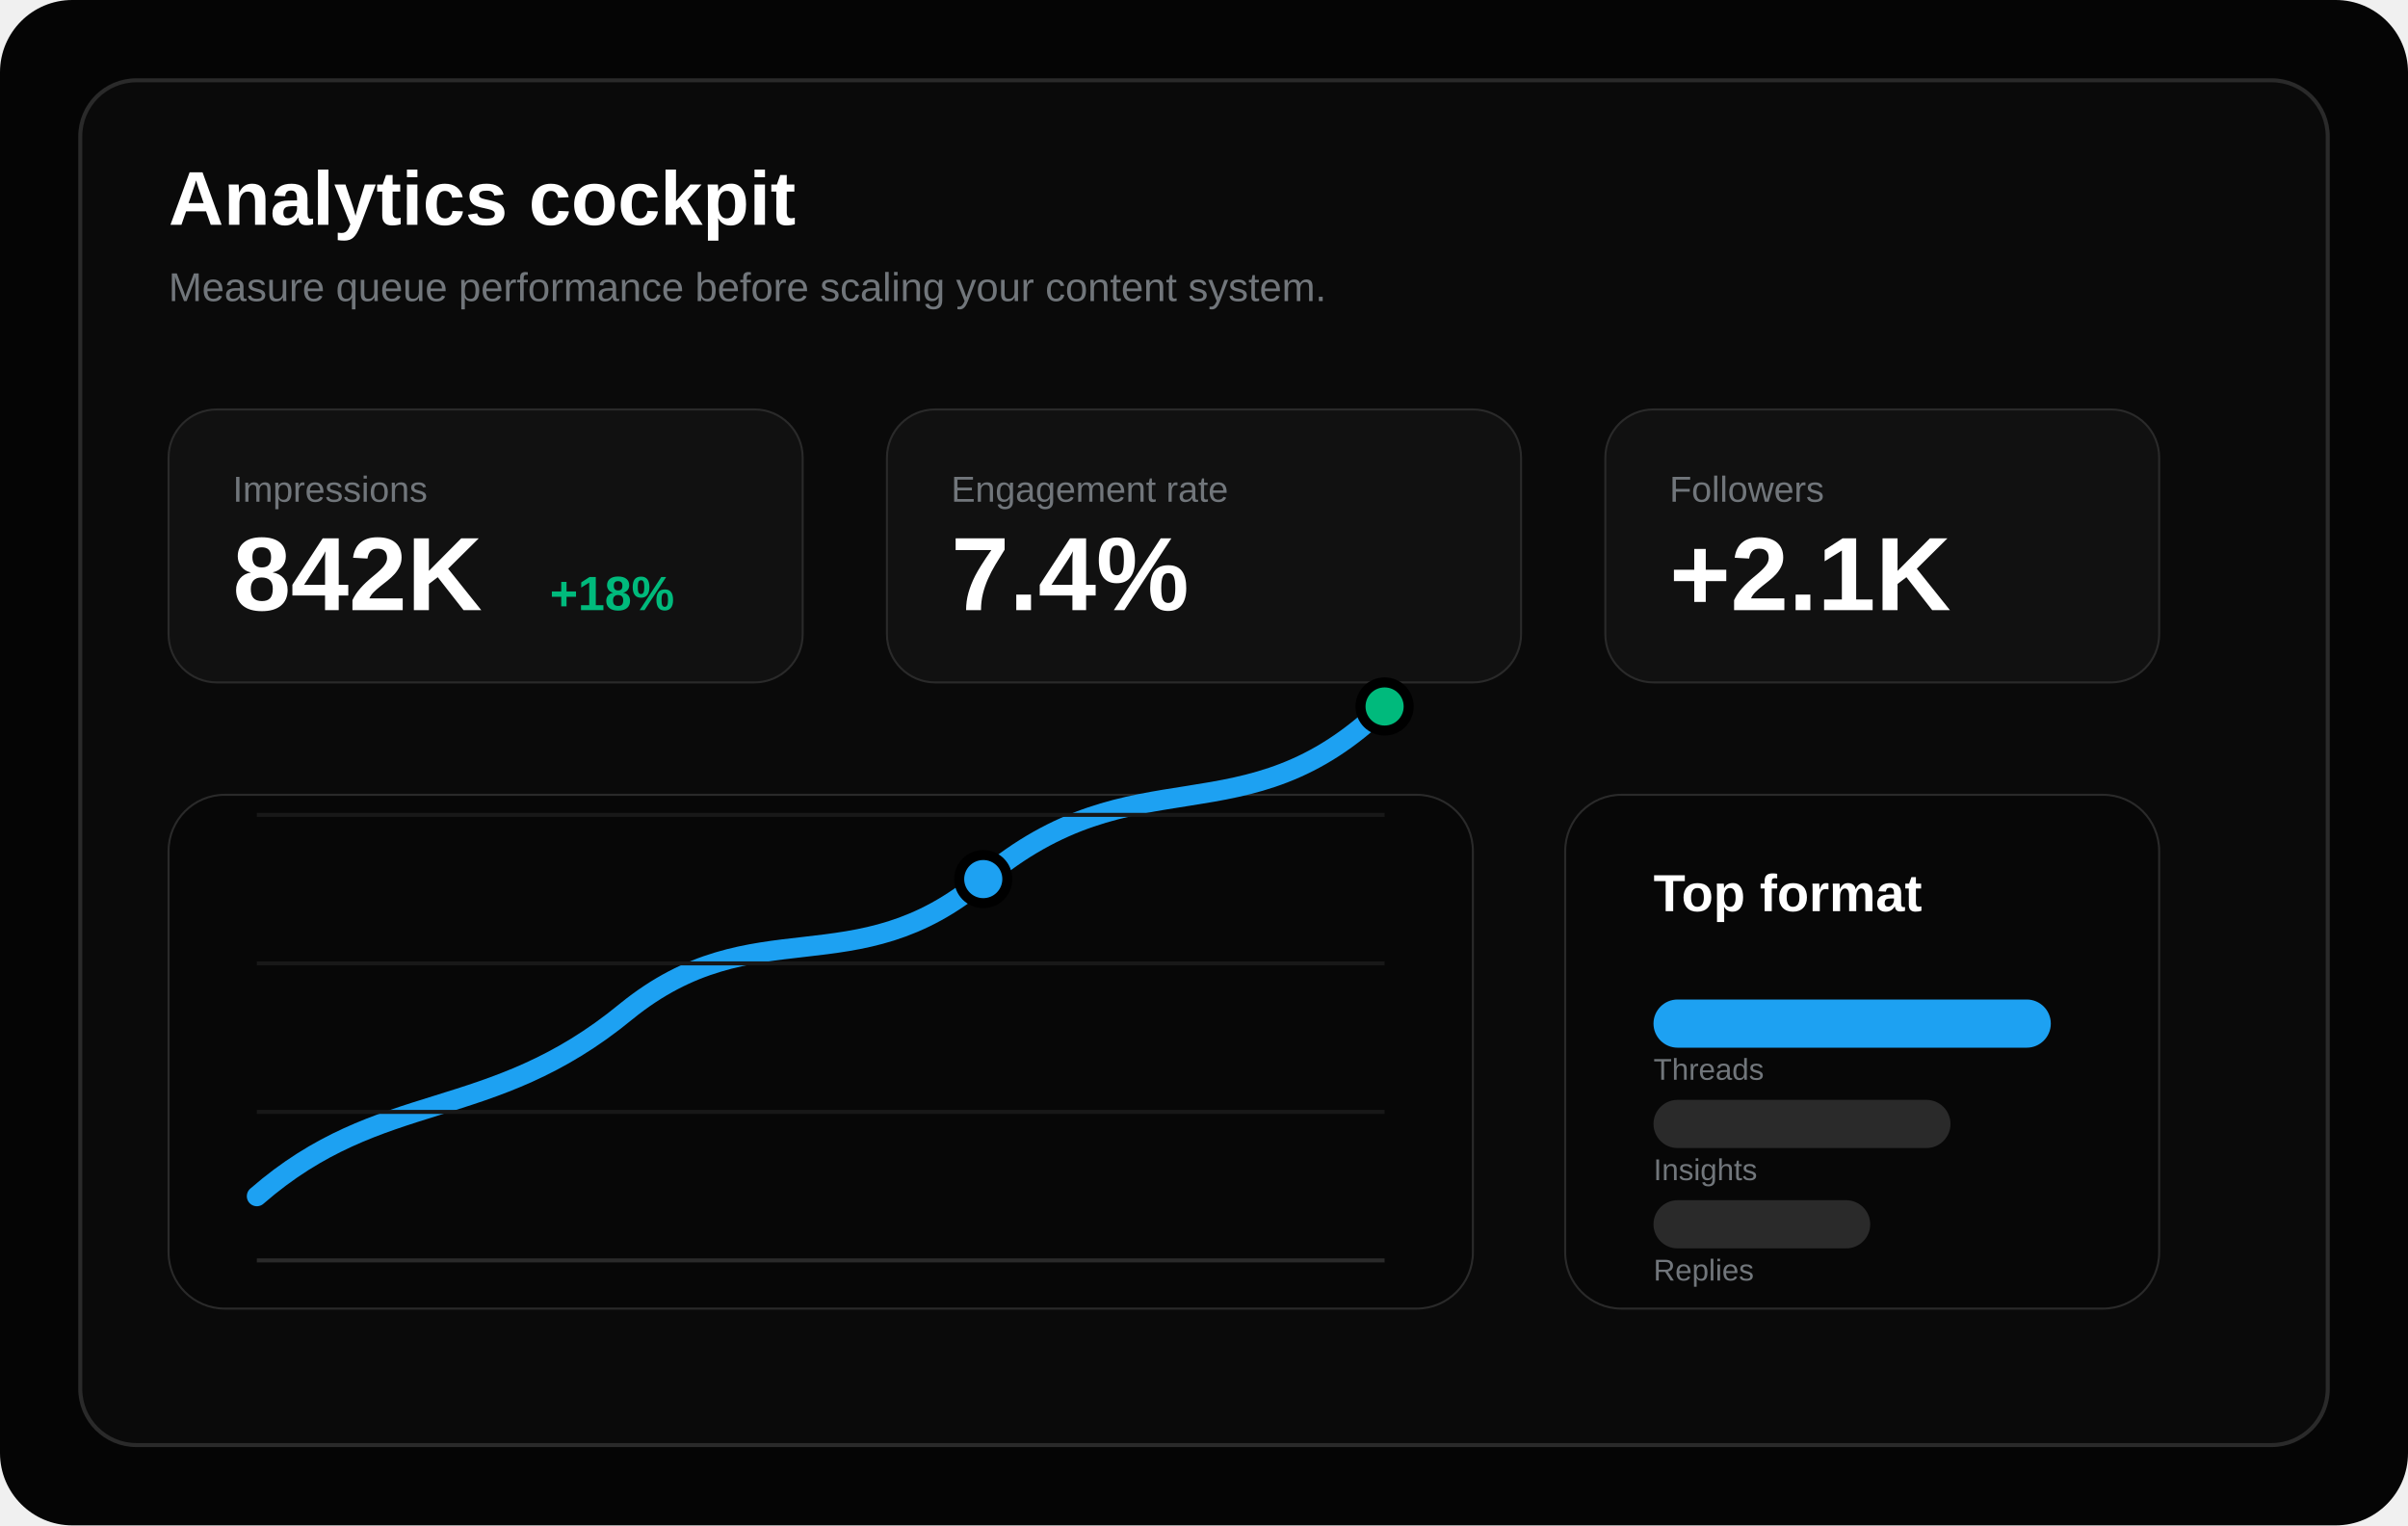
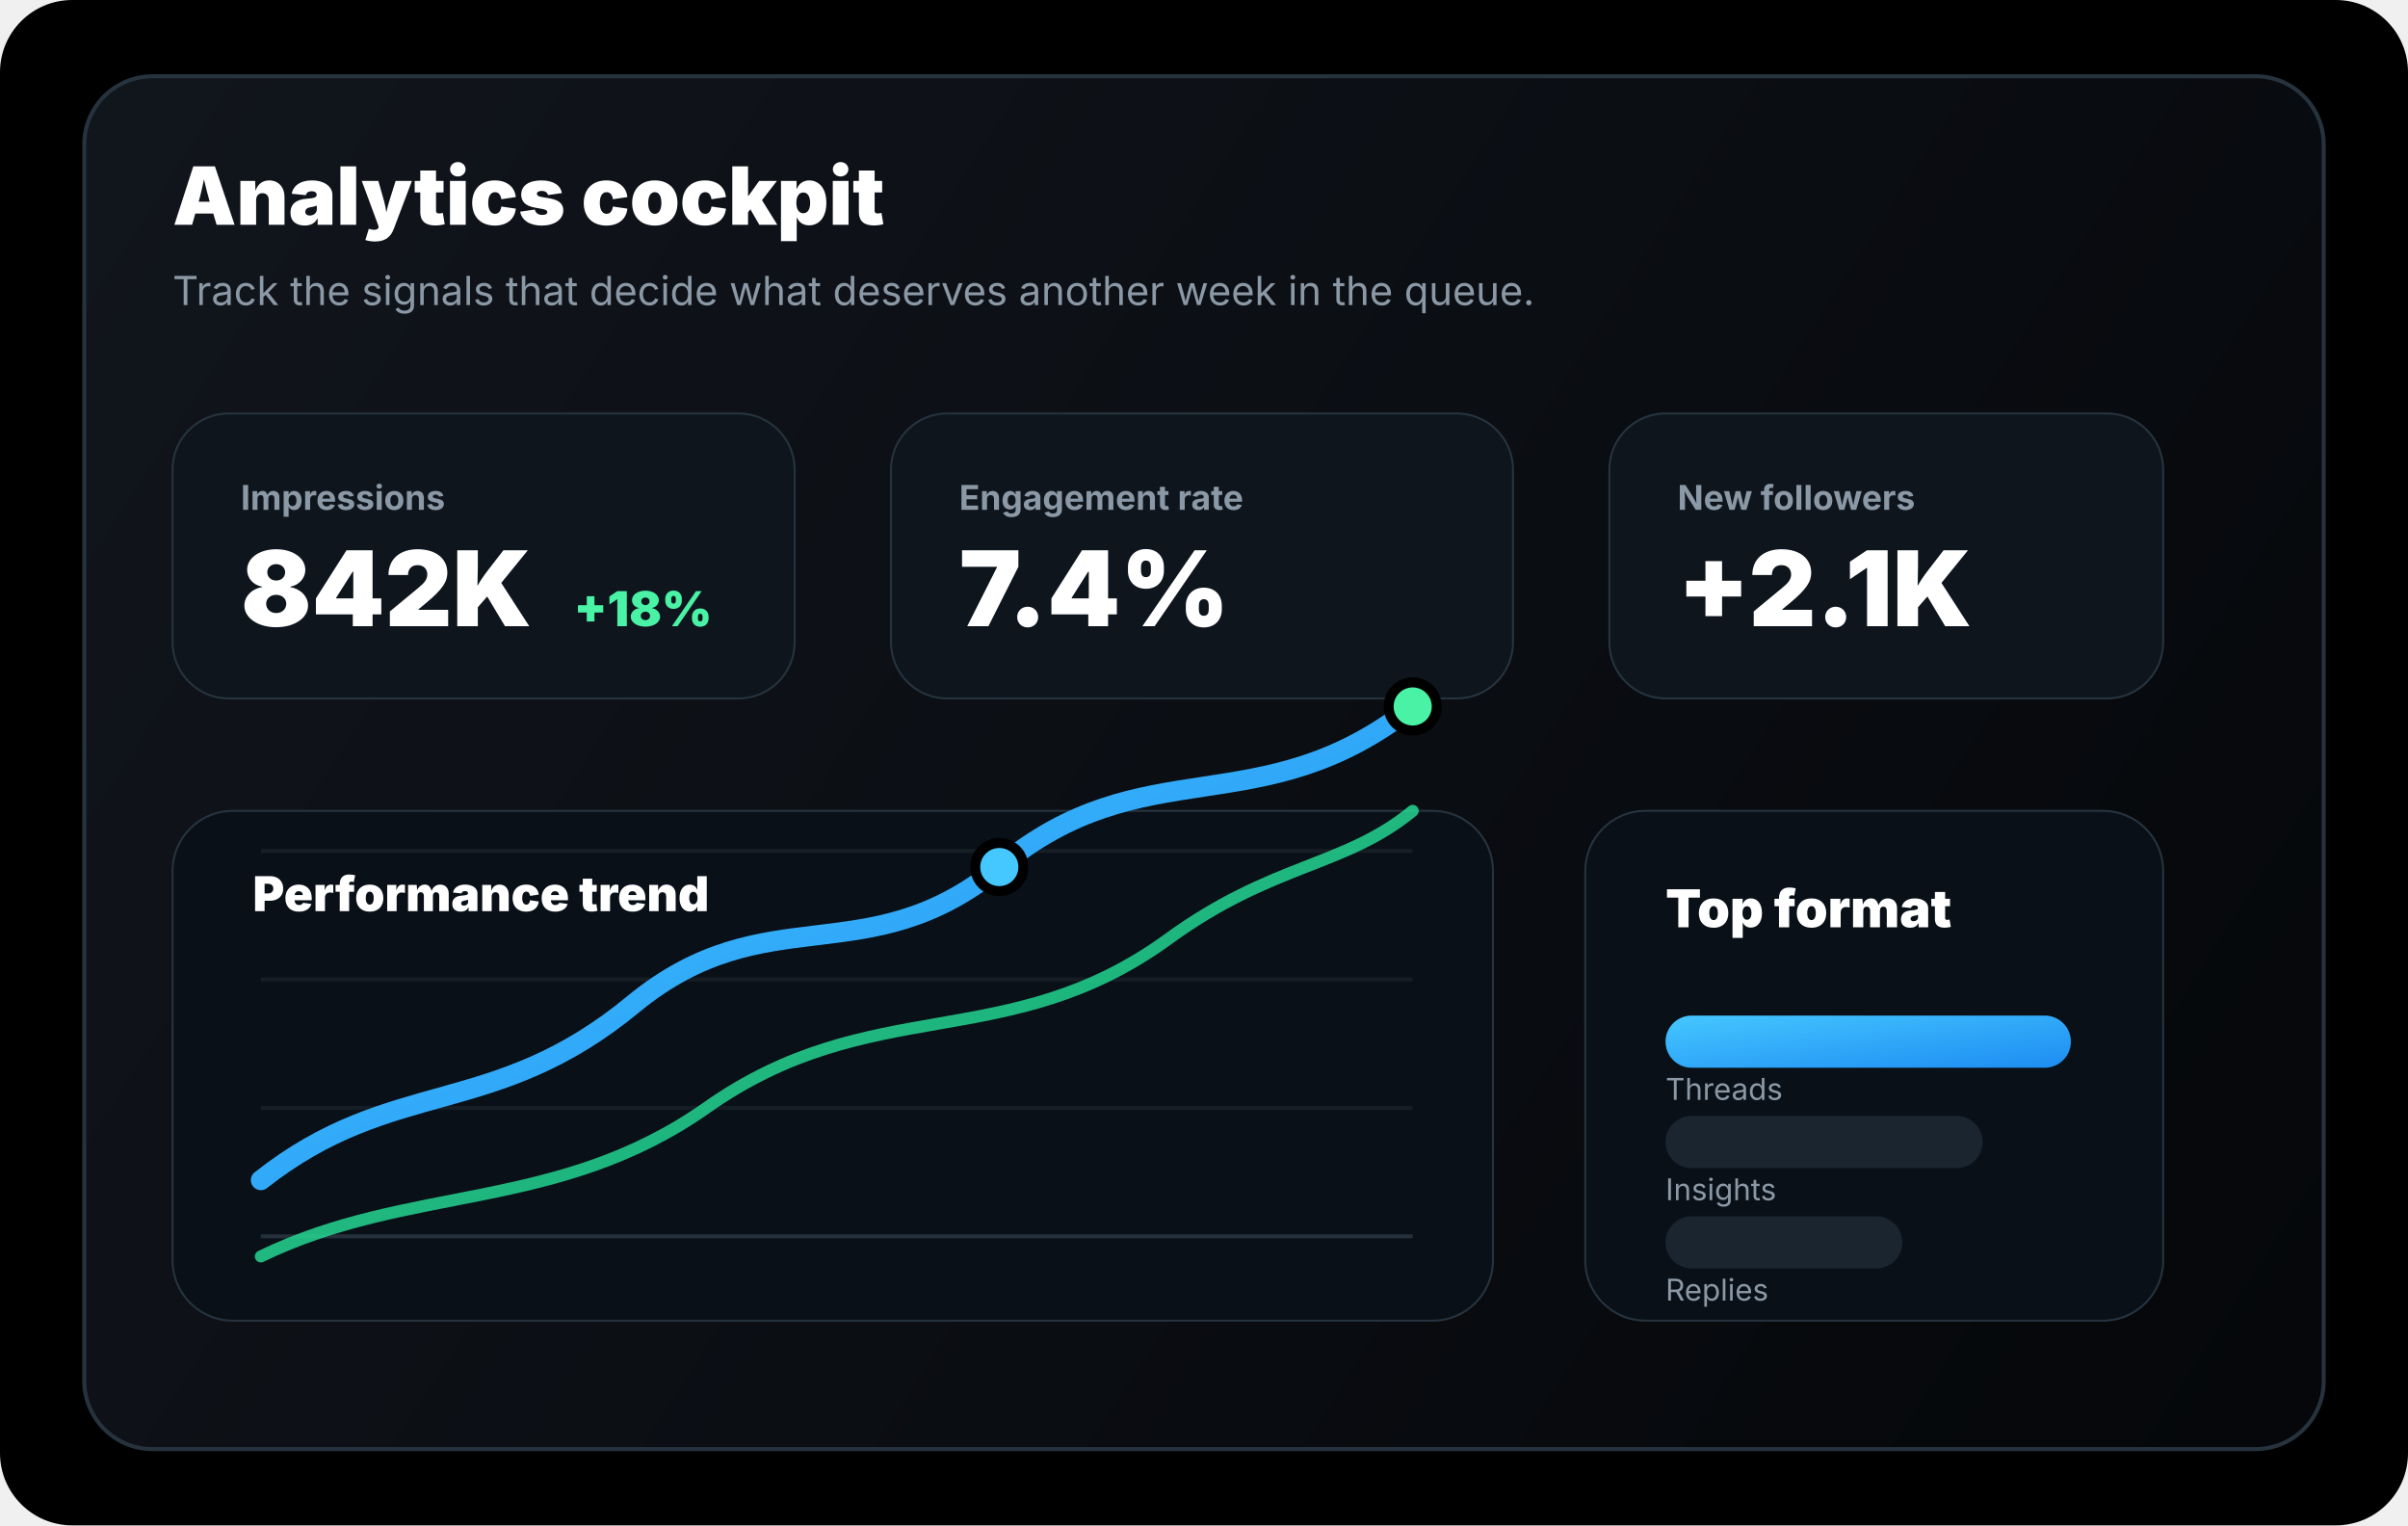
<svg xmlns="http://www.w3.org/2000/svg" width="1200" height="760" viewBox="0 0 1200 760" fill="none">
-   <rect width="1200" height="760" rx="36" fill="#050505" />
-   <rect x="40" y="40" width="1120" height="680" rx="28" fill="#0A0A0A" stroke="#2A2A2A" stroke-width="2" />
-   <text x="84" y="112" fill="#FFFFFF" font-family="Arial, sans-serif" font-size="38" font-weight="900">Analytics cockpit</text>
-   <text x="84" y="150" fill="#71767B" font-family="Arial, sans-serif" font-size="20">Measure queue performance before scaling your content system.</text>
-   <rect x="84" y="204" width="316" height="136" rx="24" fill="#111111" stroke="#2A2A2A" />
-   <text x="116" y="250" fill="#71767B" font-family="Arial, sans-serif" font-size="18">Impressions</text>
-   <text x="116" y="304" fill="#FFFFFF" font-family="Arial, sans-serif" font-size="52" font-weight="900">842K</text>
-   <text x="274" y="304" fill="#00BA7C" font-family="Arial, sans-serif" font-size="24" font-weight="800">+18%</text>
-   <rect x="442" y="204" width="316" height="136" rx="24" fill="#111111" stroke="#2A2A2A" />
-   <text x="474" y="250" fill="#71767B" font-family="Arial, sans-serif" font-size="18">Engagement rate</text>
-   <text x="474" y="304" fill="#FFFFFF" font-family="Arial, sans-serif" font-size="52" font-weight="900">7.4%</text>
-   <rect x="800" y="204" width="276" height="136" rx="24" fill="#111111" stroke="#2A2A2A" />
-   <text x="832" y="250" fill="#71767B" font-family="Arial, sans-serif" font-size="18">Followers</text>
-   <text x="832" y="304" fill="#FFFFFF" font-family="Arial, sans-serif" font-size="52" font-weight="900">+2.1K</text>
-   <rect x="84" y="396" width="650" height="256" rx="28" fill="#070707" stroke="#2A2A2A" />
-   <path d="M128 596C190 542 244 560 312 504C376 452 426 492 490 438C566 374 620 420 690 352" stroke="#1DA1F2" stroke-width="10" stroke-linecap="round" />
-   <path d="M128 628H690" stroke="#2A2A2A" stroke-width="2" />
-   <path d="M128 554H690" stroke="#181818" stroke-width="2" />
-   <path d="M128 480H690" stroke="#181818" stroke-width="2" />
-   <path d="M128 406H690" stroke="#181818" stroke-width="2" />
-   <circle cx="490" cy="438" r="12" fill="#1DA1F2" stroke="#000000" stroke-width="5" />
-   <circle cx="690" cy="352" r="12" fill="#00BA7C" stroke="#000000" stroke-width="5" />
-   <rect x="780" y="396" width="296" height="256" rx="28" fill="#070707" stroke="#2A2A2A" />
-   <text x="824" y="454" fill="#FFFFFF" font-family="Arial, sans-serif" font-size="26" font-weight="800">Top format</text>
-   <rect x="824" y="498" width="198" height="24" rx="12" fill="#1DA1F2" />
-   <rect x="824" y="548" width="148" height="24" rx="12" fill="#2A2A2A" />
-   <rect x="824" y="598" width="108" height="24" rx="12" fill="#2A2A2A" />
-   <text x="824" y="538" fill="#71767B" font-family="Arial, sans-serif" font-size="15">Threads</text>
-   <text x="824" y="588" fill="#71767B" font-family="Arial, sans-serif" font-size="15">Insights</text>
-   <text x="824" y="638" fill="#71767B" font-family="Arial, sans-serif" font-size="15">Replies</text>
+   <defs>
+     <linearGradient id="bg" x1="76" y1="38" x2="1130" y2="720" gradientUnits="userSpaceOnUse">
+       <stop stop-color="#11151C" />
+       <stop offset="1" stop-color="#05070A" />
+     </linearGradient>
+     <linearGradient id="blue" x1="0" y1="0" x2="1" y2="1">
+       <stop stop-color="#45C7FF" />
+       <stop offset="1" stop-color="#1D8CF2" />
+     </linearGradient>
+     <linearGradient id="green" x1="0" y1="0" x2="1" y2="1">
+       <stop stop-color="#49F2A5" />
+       <stop offset="1" stop-color="#00BA7C" />
+     </linearGradient>
+   </defs>
+   <rect width="1200" height="760" rx="36" fill="#000" />
+   <rect x="42" y="38" width="1116" height="684" rx="34" fill="url(#bg)" stroke="#26333E" stroke-width="2" />
+   <text x="86" y="112" fill="#FFFFFF" font-family="Inter, Arial, sans-serif" font-size="40" font-weight="900">Analytics cockpit</text>
+   <text x="86" y="152" fill="#8B98A5" font-family="Inter, Arial, sans-serif" font-size="20">Track the signals that decide what deserves another week in the queue.</text>
+   <g font-family="Inter, Arial, sans-serif">
+     <rect x="86" y="206" width="310" height="142" rx="28" fill="#0E151D" stroke="#26333E" />
+     <text x="120" y="254" fill="#8B98A5" font-size="17" font-weight="750">Impressions</text>
+     <text x="120" y="312" fill="#FFFFFF" font-size="52" font-weight="950">842K</text>
+     <text x="286" y="312" fill="#49F2A5" font-size="24" font-weight="900">+18%</text>
+     <rect x="444" y="206" width="310" height="142" rx="28" fill="#0E151D" stroke="#26333E" />
+     <text x="478" y="254" fill="#8B98A5" font-size="17" font-weight="750">Engagement rate</text>
+     <text x="478" y="312" fill="#FFFFFF" font-size="52" font-weight="950">7.4%</text>
+     <rect x="802" y="206" width="276" height="142" rx="28" fill="#0E151D" stroke="#26333E" />
+     <text x="836" y="254" fill="#8B98A5" font-size="17" font-weight="750">New followers</text>
+     <text x="836" y="312" fill="#FFFFFF" font-size="52" font-weight="950">+2.1K</text>
+   </g>
+   <rect x="86" y="404" width="658" height="254" rx="30" fill="#091018" stroke="#26333E" />
+   <path d="M130 616H704" stroke="#25303A" stroke-width="2" />
+   <path d="M130 552H704" stroke="#151D25" stroke-width="2" />
+   <path d="M130 488H704" stroke="#151D25" stroke-width="2" />
+   <path d="M130 424H704" stroke="#151D25" stroke-width="2" />
+   <path d="M130 588C196 536 246 558 316 500C382 446 432 486 498 432C570 372 628 412 704 352" stroke="url(#blue)" stroke-width="10" stroke-linecap="round" />
+   <path d="M130 626C204 590 278 604 352 552C434 494 502 526 582 468C634 430 670 432 704 404" stroke="url(#green)" stroke-width="6" stroke-linecap="round" opacity="0.85" />
+   <circle cx="498" cy="432" r="12" fill="#45C7FF" stroke="#000" stroke-width="5" />
+   <circle cx="704" cy="352" r="12" fill="#49F2A5" stroke="#000" stroke-width="5" />
+   <text x="126" y="454" fill="#FFFFFF" font-family="Inter, Arial, sans-serif" font-size="24" font-weight="900">Performance trend</text>
+   <rect x="790" y="404" width="288" height="254" rx="30" fill="#091018" stroke="#26333E" />
+   <text x="830" y="462" fill="#FFFFFF" font-family="Inter, Arial, sans-serif" font-size="26" font-weight="900">Top format</text>
+   <rect x="830" y="506" width="202" height="26" rx="13" fill="url(#blue)" />
+   <rect x="830" y="556" width="158" height="26" rx="13" fill="#1A2530" />
+   <rect x="830" y="606" width="118" height="26" rx="13" fill="#1A2530" />
+   <text x="830" y="548" fill="#8B98A5" font-family="Inter, Arial, sans-serif" font-size="15">Threads</text>
+   <text x="830" y="598" fill="#8B98A5" font-family="Inter, Arial, sans-serif" font-size="15">Insights</text>
+   <text x="830" y="648" fill="#8B98A5" font-family="Inter, Arial, sans-serif" font-size="15">Replies</text>
</svg>
